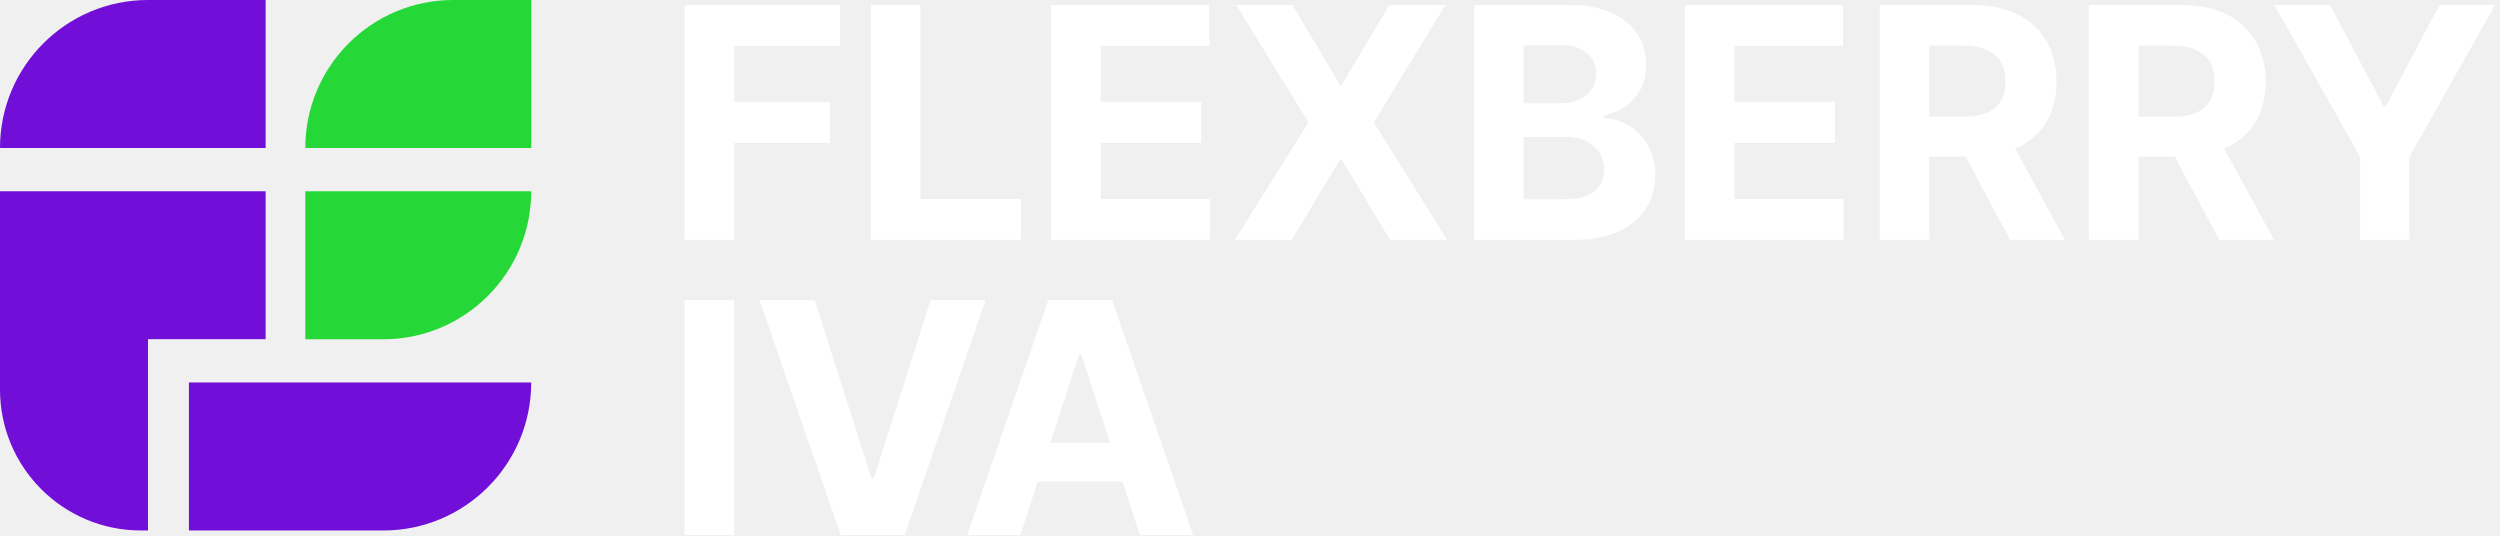
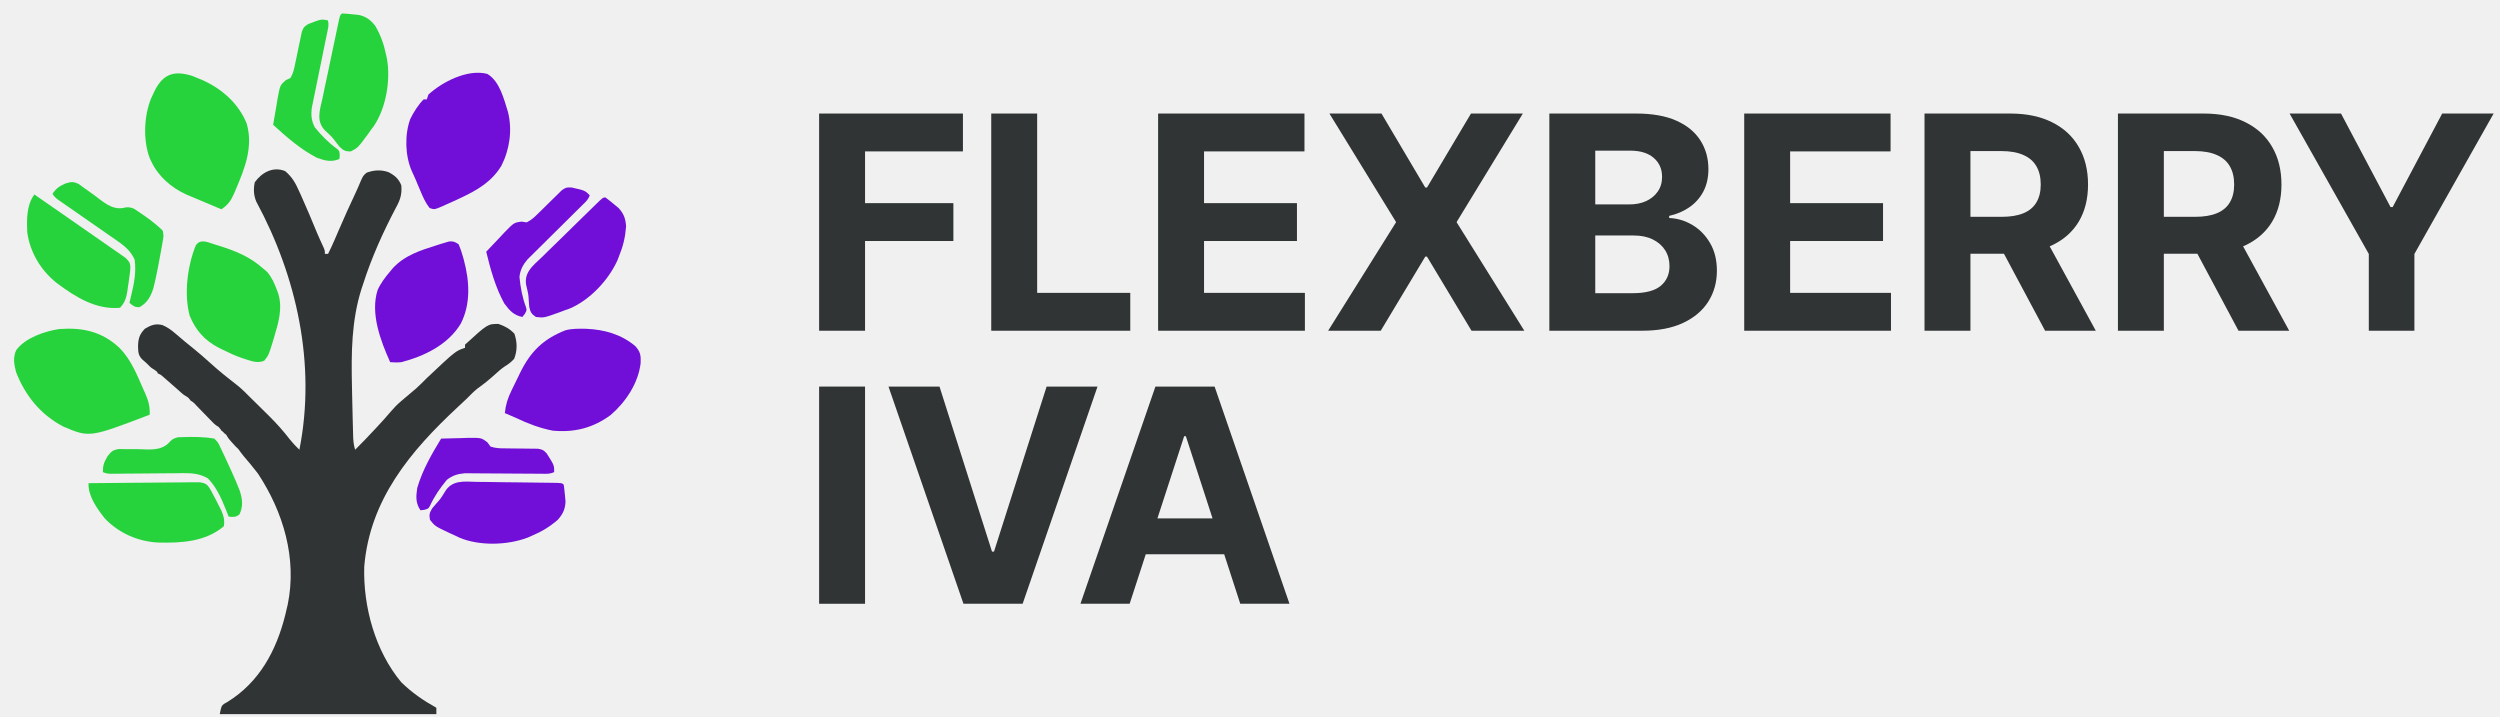
- <svg xmlns="http://www.w3.org/2000/svg" width="271" height="58" viewBox="0 0 271 58" fill="none">
-   <path d="M28.796 16.044H0C0 7.183 7.183 0 16.044 0H28.796V16.044Z" fill="#710FD8" />
-   <path d="M57.583 16.044H33.094C33.094 7.183 40.277 0 49.138 0H57.591V16.044H57.583Z" fill="#25D838" />
-   <path d="M41.547 36.778H33.094V20.734H57.583C57.583 29.595 50.4 36.778 41.547 36.778Z" fill="#25D838" />
-   <path d="M41.549 57.504H20.48V41.46H57.585C57.585 50.329 50.402 57.504 41.549 57.504Z" fill="#710FD8" />
-   <path d="M28.796 20.734H0V32.04V36.77V42.227C0 50.665 6.839 57.504 15.277 57.504H16.044V36.77H28.796V20.734V20.734Z" fill="#710FD8" />
-   <path d="M110.607 58H104.84L113.627 32.545H120.563L129.338 58H123.571L117.195 38.362H116.996L110.607 58ZM110.247 47.995H123.869V52.196H110.247V47.995Z" fill="white" />
-   <path d="M88.321 32.545L94.473 51.885H94.709L100.874 32.545H106.84L98.065 58H91.13L82.342 32.545H88.321Z" fill="white" />
-   <path d="M79.594 32.545V58H74.212V32.545H79.594Z" fill="white" />
-   <path d="M246.551 0.545H252.579L258.384 11.508H258.632L264.437 0.545H270.465L261.18 17.001V26H255.836V17.001L246.551 0.545Z" fill="white" />
-   <path d="M226.434 26V0.545H236.476C238.399 0.545 240.039 0.889 241.398 1.577C242.765 2.256 243.805 3.222 244.518 4.473C245.239 5.716 245.599 7.178 245.599 8.86C245.599 10.551 245.235 12.005 244.505 13.223C243.776 14.433 242.72 15.361 241.336 16.007C239.961 16.653 238.295 16.977 236.34 16.977H229.615V12.651H235.47C236.497 12.651 237.35 12.51 238.03 12.229C238.709 11.947 239.215 11.524 239.546 10.961C239.886 10.397 240.056 9.697 240.056 8.86C240.056 8.015 239.886 7.303 239.546 6.723C239.215 6.143 238.705 5.703 238.017 5.405C237.338 5.099 236.48 4.945 235.445 4.945H231.815V26H226.434ZM240.18 14.416L246.506 26H240.565L234.376 14.416H240.18Z" fill="white" />
-   <path d="M203.765 26V0.545H213.808C215.73 0.545 217.37 0.889 218.729 1.577C220.097 2.256 221.136 3.222 221.849 4.473C222.57 5.716 222.93 7.178 222.93 8.86C222.93 10.551 222.566 12.005 221.837 13.223C221.107 14.433 220.051 15.361 218.667 16.007C217.292 16.653 215.626 16.977 213.671 16.977H206.947V12.651H212.801C213.828 12.651 214.682 12.51 215.361 12.229C216.041 11.947 216.546 11.524 216.877 10.961C217.217 10.397 217.387 9.697 217.387 8.86C217.387 8.015 217.217 7.303 216.877 6.723C216.546 6.143 216.036 5.703 215.349 5.405C214.669 5.099 213.812 4.945 212.776 4.945H209.147V26H203.765ZM217.511 14.416L223.838 26H217.897L211.707 14.416H217.511Z" fill="white" />
-   <path d="M182.634 26V0.545H199.786V4.983H188.016V11.048H198.904V15.485H188.016V21.563H199.836V26H182.634Z" fill="white" />
-   <path d="M159.795 26V0.545H169.986C171.859 0.545 173.421 0.823 174.672 1.378C175.923 1.933 176.864 2.704 177.493 3.69C178.123 4.668 178.438 5.795 178.438 7.071C178.438 8.065 178.239 8.939 177.841 9.693C177.444 10.439 176.897 11.052 176.201 11.533C175.513 12.005 174.726 12.341 173.839 12.539V12.788C174.809 12.829 175.716 13.103 176.561 13.608C177.415 14.114 178.107 14.822 178.637 15.734C179.167 16.637 179.432 17.714 179.432 18.965C179.432 20.316 179.097 21.521 178.426 22.582C177.763 23.634 176.781 24.467 175.48 25.08C174.179 25.693 172.576 26 170.67 26H159.795ZM165.176 21.6H169.564C171.064 21.6 172.157 21.314 172.845 20.742C173.533 20.163 173.877 19.392 173.877 18.431C173.877 17.726 173.707 17.105 173.367 16.566C173.027 16.028 172.543 15.605 171.913 15.299C171.291 14.992 170.55 14.839 169.688 14.839H165.176V21.6ZM165.176 11.197H169.166C169.903 11.197 170.558 11.069 171.13 10.812C171.71 10.547 172.166 10.174 172.497 9.693C172.837 9.213 173.007 8.637 173.007 7.966C173.007 7.046 172.679 6.304 172.025 5.741C171.378 5.177 170.459 4.896 169.265 4.896H165.176V11.197Z" fill="white" />
-   <path d="M140.121 0.545L145.254 9.221H145.453L150.611 0.545H156.689L148.921 13.273L156.863 26H150.673L145.453 17.312H145.254L140.034 26H133.869L141.836 13.273L134.019 0.545H140.121Z" fill="white" />
-   <path d="M113.944 26V0.545H131.096V4.983H119.326V11.048H130.214V15.485H119.326V21.563H131.146V26H113.944Z" fill="white" />
-   <path d="M94.386 26V0.545H99.768V21.563H110.68V26H94.386Z" fill="white" />
-   <path d="M74.212 26V0.545H91.066V4.983H79.594V11.048H89.947V15.485H79.594V26H74.212Z" fill="white" />
+ <svg xmlns="http://www.w3.org/2000/svg" width="293" height="84" viewBox="0 0 293 84" fill="none">
+   <path d="M132.395 70.761H126.628L135.415 45.307H142.351L151.126 70.761H145.359L138.983 51.123H138.784L132.395 70.761ZM132.035 60.756H145.657V64.957H132.035V60.756Z" fill="#303434" />
+   <path d="M110.109 45.307L116.262 64.646H116.498L122.663 45.307H128.629L119.854 70.761H112.918L104.131 45.307H110.109Z" fill="#303434" />
+   <path d="M101.383 45.307V70.761H96.001V45.307H101.383Z" fill="#303434" />
+   <path d="M268.339 13.307H274.367L280.172 24.269H280.42L286.225 13.307H292.253L282.968 29.763V38.761H277.624V29.763L268.339 13.307Z" fill="#303434" />
+   <path d="M248.222 38.761V13.307H258.264C260.187 13.307 261.827 13.65 263.186 14.338C264.553 15.018 265.593 15.983 266.306 17.234C267.027 18.477 267.387 19.94 267.387 21.622C267.387 23.312 267.023 24.766 266.293 25.984C265.564 27.194 264.508 28.122 263.124 28.768C261.749 29.415 260.083 29.738 258.128 29.738H251.403V25.412H257.258C258.285 25.412 259.138 25.272 259.818 24.99C260.497 24.708 261.003 24.285 261.334 23.722C261.674 23.159 261.844 22.459 261.844 21.622C261.844 20.776 261.674 20.064 261.334 19.484C261.003 18.904 260.493 18.465 259.805 18.166C259.126 17.86 258.268 17.706 257.233 17.706H253.603V38.761H248.222ZM261.968 27.177L268.294 38.761H262.353L256.164 27.177H261.968Z" fill="#303434" />
+   <path d="M225.553 38.761V13.307H235.596C237.518 13.307 239.158 13.65 240.517 14.338C241.885 15.018 242.924 15.983 243.637 17.234C244.358 18.477 244.718 19.94 244.718 21.622C244.718 23.312 244.354 24.766 243.625 25.984C242.895 27.194 241.839 28.122 240.455 28.768C239.08 29.415 237.414 29.738 235.459 29.738H228.735V25.412H234.589C235.616 25.412 236.47 25.272 237.149 24.99C237.829 24.708 238.334 24.285 238.665 23.722C239.005 23.159 239.175 22.459 239.175 21.622C239.175 20.776 239.005 20.064 238.665 19.484C238.334 18.904 237.824 18.465 237.137 18.166C236.457 17.86 235.6 17.706 234.564 17.706H230.935V38.761H225.553ZM239.299 27.177L245.626 38.761H239.685L233.495 27.177H239.299Z" fill="#303434" />
+   <path d="M204.422 38.761V13.307H221.574V17.744H209.804V23.809H220.692V28.246H209.804V34.324H221.624V38.761H204.422Z" fill="#303434" />
+   <path d="M181.583 38.761V13.307H191.774C193.647 13.307 195.209 13.584 196.46 14.139C197.711 14.694 198.652 15.465 199.281 16.451C199.911 17.429 200.226 18.556 200.226 19.832C200.226 20.826 200.027 21.7 199.629 22.454C199.232 23.2 198.685 23.813 197.989 24.294C197.301 24.766 196.514 25.102 195.627 25.301V25.549C196.597 25.591 197.504 25.864 198.349 26.369C199.203 26.875 199.895 27.583 200.425 28.495C200.955 29.398 201.22 30.475 201.22 31.726C201.22 33.077 200.885 34.283 200.214 35.343C199.551 36.395 198.569 37.228 197.268 37.841C195.967 38.455 194.364 38.761 192.458 38.761H181.583ZM186.964 34.361H191.352C192.852 34.361 193.945 34.075 194.633 33.504C195.321 32.924 195.665 32.153 195.665 31.192C195.665 30.488 195.495 29.866 195.155 29.328C194.815 28.789 194.331 28.366 193.701 28.06C193.079 27.753 192.338 27.6 191.476 27.6H186.964V34.361ZM186.964 23.958H190.954C191.691 23.958 192.346 23.83 192.918 23.573C193.498 23.308 193.954 22.935 194.285 22.454C194.625 21.974 194.795 21.398 194.795 20.727C194.795 19.807 194.467 19.065 193.813 18.502C193.166 17.939 192.247 17.657 191.053 17.657H186.964V23.958Z" fill="#303434" />
+   <path d="M161.909 13.307L167.042 21.982H167.241L172.399 13.307H178.477L170.709 26.034L178.651 38.761H172.461L167.241 30.073H167.042L161.822 38.761H155.657L163.624 26.034L155.807 13.307H161.909Z" fill="#303434" />
+   <path d="M135.732 38.761V13.307H152.884V17.744H141.114V23.809H152.002V28.246H141.114V34.324H152.934V38.761H135.732Z" fill="#303434" />
+   <path d="M116.174 38.761V13.307H121.556V34.324H132.468V38.761H116.174Z" fill="#303434" />
+   <path d="M96.001 38.761V13.307H112.855V17.744H101.383V23.809H111.736V28.246H101.383V38.761H96.001Z" fill="#303434" />
+   <path d="M33.41 20.047C34.23 20.73 34.631 21.451 35.054 22.404C35.148 22.609 35.148 22.609 35.244 22.818C35.912 24.292 36.533 25.786 37.151 27.281C37.402 27.871 37.668 28.453 37.937 29.035C38.076 29.379 38.076 29.379 38.076 29.753C38.199 29.753 38.322 29.753 38.449 29.753C38.728 29.207 38.979 28.655 39.221 28.093C39.297 27.916 39.374 27.738 39.453 27.556C39.533 27.369 39.614 27.181 39.697 26.988C40.349 25.481 41.016 23.985 41.72 22.503C41.921 22.073 42.106 21.645 42.286 21.207C42.555 20.607 42.555 20.607 42.952 20.245C43.822 19.924 44.664 19.867 45.547 20.183C46.278 20.564 46.732 20.962 47.035 21.727C47.122 22.76 46.91 23.431 46.416 24.317C44.903 27.187 43.539 30.203 42.555 33.299C42.489 33.497 42.423 33.694 42.355 33.898C41.188 37.62 41.164 41.378 41.249 45.244C41.255 45.54 41.261 45.835 41.266 46.131C41.285 47.053 41.307 47.974 41.33 48.896C41.336 49.118 41.336 49.118 41.341 49.345C41.352 49.767 41.364 50.189 41.376 50.611C41.383 50.854 41.39 51.097 41.397 51.348C41.427 51.837 41.478 52.246 41.622 52.71C42.384 51.958 43.12 51.184 43.85 50.401C43.961 50.282 44.072 50.164 44.187 50.042C44.726 49.464 45.255 48.881 45.765 48.277C46.157 47.814 46.558 47.398 47.023 47.006C47.149 46.898 47.275 46.791 47.405 46.68C47.529 46.576 47.653 46.472 47.781 46.364C48.011 46.17 48.24 45.976 48.469 45.781C48.566 45.7 48.663 45.618 48.763 45.535C49.2 45.144 49.607 44.726 50.021 44.311C53.396 41.133 53.396 41.133 54.501 40.765C54.501 40.642 54.501 40.519 54.501 40.392C57.158 37.965 57.158 37.965 58.42 37.965C59.163 38.214 59.748 38.536 60.287 39.108C60.627 40.087 60.642 41.081 60.263 42.048C59.918 42.439 59.572 42.692 59.129 42.963C58.711 43.247 58.351 43.575 57.977 43.914C57.337 44.495 56.684 45.022 55.979 45.521C55.51 45.892 55.108 46.313 54.687 46.737C54.346 47.061 54.002 47.381 53.657 47.701C48.09 52.876 43.332 58.565 42.689 66.417C42.556 71.115 43.97 76.287 47.02 79.95C48.239 81.155 49.645 82.121 51.141 82.947C51.141 83.193 51.141 83.44 51.141 83.694C42.764 83.694 34.388 83.694 25.757 83.694C25.944 82.76 25.944 82.76 26.251 82.496C26.384 82.422 26.518 82.347 26.655 82.27C30.411 79.943 32.391 76.248 33.438 72.053C33.49 71.829 33.542 71.605 33.596 71.375C33.639 71.197 33.681 71.02 33.725 70.837C34.823 65.447 33.211 60.021 30.236 55.51C29.701 54.803 29.135 54.129 28.557 53.457C27.997 52.764 28.277 53.084 27.997 52.71C27.872 52.543 27.717 52.43 27.623 52.337C26.69 51.315 26.784 51.404 26.504 50.937C26.257 50.814 26.198 50.597 25.944 50.471C25.944 50.347 25.85 50.411 25.85 50.284C25.684 50.209 25.74 50.081 25.57 50.004C25.159 49.782 24.936 49.504 24.613 49.17C24.509 49.063 24.404 48.957 24.296 48.847C24.189 48.736 24.082 48.625 23.972 48.511C23.759 48.291 23.544 48.071 23.33 47.852C23.236 47.754 23.142 47.657 23.045 47.557C22.741 47.255 22.835 47.255 22.304 46.924C22.304 46.801 22.117 46.771 22.117 46.644C21.952 46.568 22.006 46.535 21.837 46.458C21.435 46.244 21.174 45.958 20.833 45.658C20.719 45.559 20.605 45.46 20.488 45.358C20.371 45.255 20.255 45.152 20.134 45.046C19.901 44.841 19.667 44.637 19.433 44.433C19.33 44.342 19.227 44.252 19.122 44.159C18.849 43.92 18.849 43.92 18.478 43.751C18.478 43.628 18.384 43.565 18.291 43.471C18.128 43.396 18.178 43.361 18.011 43.285C17.591 43.061 17.402 42.756 17.043 42.445C16.931 42.348 16.818 42.252 16.702 42.153C16.212 41.679 16.199 41.285 16.18 40.625C16.194 39.713 16.328 39.198 16.985 38.525C17.695 38.101 18.205 37.901 19.025 38.093C19.642 38.357 20.058 38.661 20.566 39.097C20.743 39.247 20.921 39.398 21.104 39.552C21.284 39.706 21.465 39.86 21.651 40.018C21.996 40.299 22.342 40.579 22.689 40.858C23.359 41.405 24.009 41.967 24.649 42.55C25.69 43.498 26.786 44.368 27.9 45.229C28.402 45.644 28.847 46.085 29.303 46.551C29.574 46.818 29.846 47.085 30.118 47.352C30.426 47.657 30.733 47.961 31.041 48.266C31.194 48.415 31.346 48.564 31.503 48.718C32.407 49.615 33.231 50.536 34.007 51.547C34.344 51.965 34.703 52.338 35.089 52.71C37.069 42.743 34.794 32.424 30.038 23.633C29.722 22.885 29.689 22.142 29.863 21.354C30.702 20.195 32.012 19.487 33.41 20.047Z" fill="#303434" />
+   <path d="M22.491 8.883C22.773 8.991 23.053 9.104 23.331 9.222C23.479 9.283 23.626 9.344 23.779 9.408C26.051 10.443 27.976 12.148 28.919 14.495C29.691 17.235 28.698 19.713 27.636 22.205C27.575 22.35 27.515 22.494 27.453 22.643C27.078 23.488 26.739 24.005 25.944 24.527C24.759 24.037 23.577 23.538 22.398 23.034C22.108 22.911 22.108 22.911 21.812 22.786C20.076 21.991 18.549 20.673 17.732 18.927C17.672 18.803 17.613 18.679 17.552 18.55C16.756 16.464 16.87 13.614 17.694 11.564C17.768 11.407 17.842 11.25 17.918 11.088C17.992 10.929 18.066 10.77 18.143 10.606C19.139 8.656 20.41 8.241 22.491 8.883Z" fill="#27D33C" />
+   <path d="M57.113 8.661C58.575 9.532 59.059 11.61 59.54 13.141C60.058 15.253 59.738 17.51 58.758 19.44C57.587 21.346 55.91 22.294 53.94 23.22C53.8 23.286 53.659 23.353 53.515 23.421C53.087 23.62 52.657 23.812 52.225 24.001C52.091 24.063 51.957 24.124 51.819 24.187C50.899 24.573 50.899 24.573 50.349 24.378C49.861 23.766 49.576 23.099 49.274 22.38C49.209 22.227 49.144 22.075 49.078 21.918C48.95 21.615 48.823 21.312 48.697 21.009C48.561 20.687 48.415 20.369 48.265 20.053C47.476 18.27 47.408 15.782 48.084 13.946C48.491 13.12 49.002 12.308 49.647 11.648C49.77 11.648 49.894 11.648 50.021 11.648C50.082 11.463 50.144 11.278 50.207 11.088C51.867 9.564 54.832 8.062 57.113 8.661Z" fill="#710FD8" />
+   <path d="M13.998 40.765C15.344 42.125 16.042 43.89 16.798 45.617C16.884 45.809 16.97 46.001 17.058 46.198C17.425 47.054 17.577 47.659 17.544 48.604C10.487 51.298 10.487 51.298 7.394 49.981C4.735 48.58 2.933 46.346 1.866 43.564C1.647 42.65 1.501 41.893 1.908 41.023C2.977 39.586 5.241 38.815 6.964 38.56C9.713 38.363 11.963 38.864 13.998 40.765Z" fill="#27D33C" />
+   <path d="M68.701 38.533C70.83 38.626 72.823 39.178 74.472 40.578C75.07 41.246 75.118 41.682 75.084 42.553C74.81 44.915 73.332 47.129 71.563 48.646C69.493 50.167 67.296 50.716 64.766 50.47C63.255 50.172 61.858 49.642 60.474 48.977C60.221 48.867 59.969 48.758 59.715 48.65C59.444 48.535 59.444 48.535 59.167 48.417C59.264 47.427 59.517 46.639 59.96 45.746C60.019 45.624 60.078 45.502 60.138 45.377C60.31 45.021 60.485 44.666 60.66 44.311C60.748 44.127 60.837 43.943 60.928 43.754C62.161 41.217 63.638 39.752 66.26 38.711C67.086 38.496 67.853 38.521 68.701 38.533Z" fill="#710FD8" />
+   <path d="M25.185 28.656C25.398 28.721 25.398 28.721 25.615 28.787C27.574 29.396 29.244 30.059 30.796 31.433C31.056 31.652 31.056 31.652 31.321 31.876C31.877 32.542 32.178 33.235 32.476 34.046C32.521 34.167 32.566 34.289 32.612 34.414C33.149 36.16 32.626 37.836 32.126 39.528C32.054 39.772 32.054 39.772 31.981 40.02C31.485 41.624 31.485 41.624 30.983 42.258C30.147 42.678 29.21 42.218 28.373 41.967C27.56 41.691 26.793 41.334 26.025 40.952C25.901 40.89 25.776 40.828 25.648 40.764C23.992 39.907 22.95 38.743 22.231 37.003C21.549 34.472 21.963 31.2 22.935 28.785C23.472 27.914 24.394 28.412 25.185 28.656Z" fill="#27D33C" />
+   <path d="M53.754 28.633C53.962 29.124 54.117 29.569 54.256 30.079C54.296 30.222 54.335 30.364 54.376 30.511C55.03 32.98 55.188 35.611 53.999 37.942C52.507 40.392 49.776 41.734 47.035 42.445C46.578 42.493 46.188 42.486 45.728 42.445C44.601 39.937 43.379 36.727 44.259 33.987C44.626 33.171 45.152 32.485 45.728 31.806C45.822 31.692 45.916 31.578 46.013 31.461C47.396 29.926 49.318 29.326 51.234 28.726C51.398 28.674 51.56 28.622 51.728 28.568C51.883 28.522 52.038 28.476 52.197 28.429C52.335 28.387 52.473 28.345 52.616 28.302C53.12 28.247 53.341 28.345 53.754 28.633Z" fill="#710FD8" />
+   <path d="M23.393 56.518C23.152 56.52 22.912 56.522 22.664 56.524C22.531 56.524 22.398 56.524 22.261 56.523C21.823 56.524 21.384 56.531 20.946 56.539C20.642 56.54 20.337 56.542 20.033 56.543C19.233 56.546 18.433 56.555 17.632 56.566C16.815 56.575 15.998 56.58 15.181 56.584C13.579 56.594 11.977 56.61 10.374 56.63C10.329 58.172 11.354 59.58 12.288 60.766C13.93 62.496 16.203 63.478 18.556 63.587C21.237 63.656 24.097 63.499 26.239 61.669C26.402 60.645 26.003 59.924 25.539 59.044C25.474 58.915 25.41 58.785 25.343 58.652C24.338 56.692 24.338 56.692 23.393 56.518Z" fill="#27D33C" />
+   <path d="M21.41 51.229C21.221 51.235 21.033 51.241 20.84 51.247C20.223 51.416 20.133 51.522 19.719 51.967C18.73 52.88 17.391 52.662 16.125 52.64C15.621 52.634 15.117 52.634 14.612 52.636C14.39 52.633 14.168 52.63 13.938 52.626C13.24 52.728 13.042 52.909 12.614 53.457C12.203 54.161 12.054 54.496 12.054 55.323C12.539 55.566 12.883 55.529 13.425 55.522C13.634 55.52 13.843 55.519 14.058 55.517C14.285 55.514 14.511 55.511 14.745 55.508C15.223 55.505 15.7 55.502 16.178 55.499C16.933 55.493 17.688 55.487 18.443 55.478C19.17 55.47 19.897 55.466 20.624 55.462C20.962 55.457 20.962 55.457 21.306 55.451C22.473 55.448 23.351 55.482 24.373 56.07C25.328 57.066 25.927 58.342 26.426 59.616C26.503 59.805 26.58 59.993 26.659 60.188C26.728 60.367 26.728 60.367 26.799 60.55C27.35 60.609 27.628 60.632 28.071 60.281C28.519 59.314 28.412 58.501 28.1 57.516C27.812 56.774 27.501 56.048 27.172 55.323C27.102 55.169 27.032 55.015 26.96 54.856C26.738 54.369 26.513 53.883 26.286 53.399C26.213 53.243 26.141 53.089 26.066 52.929C25.963 52.712 25.963 52.712 25.857 52.491C25.765 52.298 25.765 52.298 25.671 52.101C25.492 51.777 25.492 51.777 25.119 51.404C23.903 51.192 22.641 51.189 21.41 51.229Z" fill="#27D33C" />
+   <path d="M14.718 30.224C14.52 30.086 14.323 29.949 14.12 29.808C14.011 29.731 13.903 29.654 13.791 29.575C13.433 29.322 13.071 29.075 12.709 28.827C12.46 28.653 12.21 28.478 11.961 28.303C11.306 27.843 10.648 27.388 9.989 26.934C9.317 26.47 8.647 26.001 7.978 25.533C6.664 24.615 5.348 23.702 4.029 22.792C3.1 24.024 3.124 25.766 3.2 27.274C3.54 29.634 4.828 31.749 6.686 33.198C8.833 34.803 11.258 36.328 14.064 36.073C14.789 35.331 14.879 34.512 15.01 33.527C15.031 33.383 15.053 33.24 15.076 33.092C15.388 30.912 15.388 30.912 14.718 30.224Z" fill="#27D33C" />
+   <path d="M16.156 24.761C15.999 24.657 15.842 24.554 15.68 24.447C15.08 24.228 14.944 24.263 14.349 24.387C13.015 24.561 12.048 23.608 11.027 22.86C10.619 22.563 10.208 22.272 9.795 21.982C9.616 21.851 9.436 21.72 9.251 21.584C8.622 21.264 8.356 21.297 7.69 21.497C6.947 21.834 6.632 22.022 6.154 22.697C6.41 23.174 6.712 23.343 7.159 23.651C7.33 23.771 7.501 23.89 7.678 24.013C7.865 24.141 8.051 24.27 8.243 24.403C8.635 24.676 9.027 24.95 9.418 25.223C10.038 25.655 10.658 26.086 11.279 26.515C11.877 26.928 12.473 27.345 13.069 27.762C13.347 27.953 13.347 27.953 13.631 28.147C14.586 28.819 15.283 29.354 15.776 30.425C15.98 31.79 15.732 33.177 15.403 34.505C15.357 34.704 15.31 34.902 15.263 35.107C15.216 35.293 15.216 35.293 15.168 35.483C15.583 35.849 15.797 36.029 16.361 35.998C17.285 35.468 17.668 34.743 17.983 33.758C18.176 32.986 18.342 32.214 18.493 31.433C18.525 31.267 18.557 31.101 18.59 30.929C18.689 30.403 18.786 29.877 18.881 29.35C18.912 29.181 18.942 29.013 18.974 28.84C19.014 28.603 19.014 28.603 19.056 28.361C19.093 28.151 19.093 28.151 19.13 27.936C19.171 27.568 19.171 27.568 19.082 27.048C18.212 26.172 17.184 25.44 16.156 24.761Z" fill="#27D33C" />
+   <path d="M55.927 56.477C56.213 56.479 56.5 56.481 56.787 56.482C57.539 56.486 58.291 56.5 59.043 56.516C59.658 56.527 60.274 56.532 60.89 56.536C62.16 56.546 63.43 56.559 64.7 56.584C65.037 56.59 65.037 56.59 65.381 56.597C65.885 56.629 65.885 56.629 66.072 56.816C66.131 57.23 66.175 57.647 66.212 58.064C66.234 58.292 66.256 58.52 66.279 58.755C66.251 59.664 65.977 60.229 65.383 60.911C64.439 61.729 63.491 62.308 62.339 62.788C62.088 62.899 62.088 62.899 61.831 63.012C59.453 63.907 56.233 64.001 53.873 63.026C53.711 62.948 53.548 62.869 53.38 62.788C53.18 62.699 52.981 62.608 52.776 62.516C50.973 61.665 50.973 61.665 50.394 60.922C50.274 60.308 50.342 60.069 50.681 59.542C50.809 59.393 50.938 59.244 51.07 59.091C51.629 58.46 51.629 58.46 52.072 57.75C52.928 56.201 54.362 56.435 55.927 56.477Z" fill="#710FD8" />
+   <path d="M51.7 51.403C52.489 51.376 53.278 51.359 54.068 51.345C54.404 51.333 54.404 51.333 54.746 51.321C56.418 51.298 56.418 51.298 57.14 51.862C57.311 52.097 57.311 52.097 57.486 52.336C58.126 52.55 58.625 52.547 59.299 52.549C59.549 52.553 59.799 52.556 60.049 52.56C60.442 52.566 60.835 52.57 61.227 52.57C61.608 52.57 61.987 52.577 62.367 52.584C62.708 52.587 62.708 52.587 63.056 52.59C63.645 52.71 63.645 52.71 64.078 53.148C64.952 54.527 64.952 54.527 64.952 55.323C64.467 55.565 64.12 55.529 63.577 55.525C63.368 55.523 63.159 55.522 62.943 55.521C62.716 55.519 62.488 55.517 62.254 55.514C61.776 55.512 61.297 55.51 60.819 55.508C60.062 55.503 59.306 55.498 58.549 55.492C57.821 55.486 57.092 55.483 56.363 55.48C56.138 55.477 55.912 55.474 55.679 55.472C55.467 55.471 55.256 55.471 55.038 55.47C54.852 55.469 54.667 55.467 54.476 55.466C53.65 55.533 53.015 55.728 52.365 56.244C51.592 57.168 50.885 58.198 50.385 59.297C50.207 59.616 50.207 59.616 49.717 59.756C49.571 59.771 49.424 59.786 49.274 59.802C48.697 58.938 48.751 58.202 48.9 57.189C49.5 55.124 50.587 53.228 51.7 51.403Z" fill="#710FD8" />
+   <path d="M37.808 11.463C37.866 11.183 37.923 10.902 37.979 10.621C38.13 9.884 38.289 9.149 38.45 8.414C38.58 7.812 38.705 7.209 38.828 6.605C39.084 5.361 39.343 4.118 39.614 2.878C39.685 2.548 39.685 2.548 39.758 2.211C39.888 1.723 39.888 1.723 40.107 1.576C40.525 1.598 40.942 1.636 41.359 1.681C41.586 1.703 41.814 1.726 42.049 1.749C42.936 1.952 43.437 2.331 43.991 3.046C44.61 4.13 44.995 5.172 45.243 6.396C45.302 6.664 45.302 6.664 45.363 6.937C45.78 9.444 45.248 12.621 43.835 14.747C43.726 14.892 43.618 15.036 43.506 15.185C43.379 15.364 43.252 15.542 43.121 15.725C41.938 17.329 41.938 17.329 41.096 17.753C40.471 17.751 40.249 17.638 39.798 17.204C39.677 17.049 39.556 16.894 39.431 16.734C38.92 16.064 38.92 16.064 38.31 15.492C36.956 14.351 37.464 12.99 37.808 11.463Z" fill="#27D33C" />
+   <path d="M32.011 14.626C32.137 13.847 32.274 13.069 32.413 12.292C32.466 11.96 32.466 11.96 32.521 11.622C32.822 9.977 32.822 9.977 33.515 9.379C33.779 9.256 33.779 9.256 34.048 9.131C34.381 8.545 34.475 8.054 34.608 7.393C34.66 7.149 34.712 6.904 34.764 6.66C34.846 6.275 34.926 5.891 35.002 5.506C35.076 5.133 35.156 4.762 35.237 4.39C35.306 4.057 35.306 4.057 35.376 3.716C35.608 3.161 35.608 3.161 36.122 2.821C37.644 2.231 37.644 2.231 38.425 2.385C38.569 2.908 38.466 3.241 38.356 3.773C38.315 3.978 38.273 4.183 38.23 4.395C38.184 4.617 38.138 4.84 38.09 5.069C37.995 5.538 37.9 6.007 37.805 6.476C37.654 7.217 37.502 7.959 37.349 8.699C37.202 9.413 37.058 10.127 36.914 10.842C36.868 11.063 36.821 11.284 36.774 11.511C36.732 11.719 36.69 11.926 36.648 12.14C36.61 12.322 36.573 12.504 36.534 12.691C36.44 13.514 36.508 14.174 36.889 14.912C37.645 15.849 38.519 16.742 39.5 17.446C39.778 17.683 39.778 17.683 39.82 18.191C39.807 18.337 39.794 18.484 39.78 18.635C38.821 19.032 38.109 18.837 37.144 18.494C35.235 17.506 33.585 16.072 32.011 14.626Z" fill="#27D33C" />
+   <path d="M63.561 30.09C63.765 29.889 63.969 29.687 64.172 29.485C64.706 28.956 65.247 28.433 65.789 27.911C66.231 27.483 66.67 27.05 67.108 26.617C68.011 25.725 68.917 24.835 69.831 23.953C70.074 23.719 70.074 23.719 70.321 23.479C70.7 23.145 70.7 23.145 70.964 23.145C71.299 23.396 71.626 23.659 71.947 23.927C72.124 24.072 72.301 24.218 72.483 24.367C73.108 25.029 73.314 25.622 73.378 26.524C73.29 27.77 73.032 28.85 72.558 30.006C72.459 30.262 72.459 30.262 72.358 30.523C71.313 32.839 69.106 35.185 66.75 36.169C66.579 36.228 66.409 36.288 66.233 36.35C66.028 36.428 65.824 36.506 65.613 36.586C63.738 37.262 63.738 37.262 62.803 37.147C62.283 36.798 62.162 36.581 62.028 35.969C62.013 35.773 61.998 35.577 61.983 35.375C61.931 34.534 61.931 34.534 61.741 33.719C61.249 32.019 62.427 31.169 63.561 30.09Z" fill="#710FD8" />
+   <path d="M56.984 29.501C57.522 28.923 58.068 28.352 58.615 27.783C58.843 27.537 58.843 27.537 59.077 27.286C60.241 26.085 60.241 26.085 61.15 25.973C61.437 26.017 61.437 26.017 61.73 26.062C62.333 25.76 62.683 25.404 63.161 24.929C63.34 24.754 63.519 24.58 63.698 24.405C63.98 24.131 64.26 23.856 64.537 23.578C64.806 23.309 65.079 23.044 65.352 22.781C65.594 22.541 65.594 22.541 65.842 22.297C66.343 21.964 66.343 21.964 66.959 21.967C68.552 22.322 68.552 22.322 69.116 22.884C68.945 23.398 68.675 23.618 68.289 24C68.14 24.147 67.991 24.294 67.838 24.446C67.676 24.606 67.514 24.765 67.347 24.93C67.008 25.267 66.668 25.604 66.329 25.941C65.792 26.474 65.254 27.006 64.715 27.537C64.196 28.049 63.68 28.563 63.163 29.077C63.002 29.235 62.841 29.393 62.675 29.556C62.525 29.705 62.375 29.855 62.221 30.009C62.089 30.139 61.957 30.269 61.821 30.404C61.285 31.036 60.975 31.623 60.882 32.448C60.99 33.647 61.221 34.875 61.646 36.005C61.746 36.357 61.746 36.357 61.499 36.803C61.407 36.917 61.314 37.032 61.219 37.149C60.2 36.947 59.717 36.39 59.105 35.569C58.066 33.686 57.49 31.578 56.984 29.501Z" fill="#710FD8" />
</svg>
